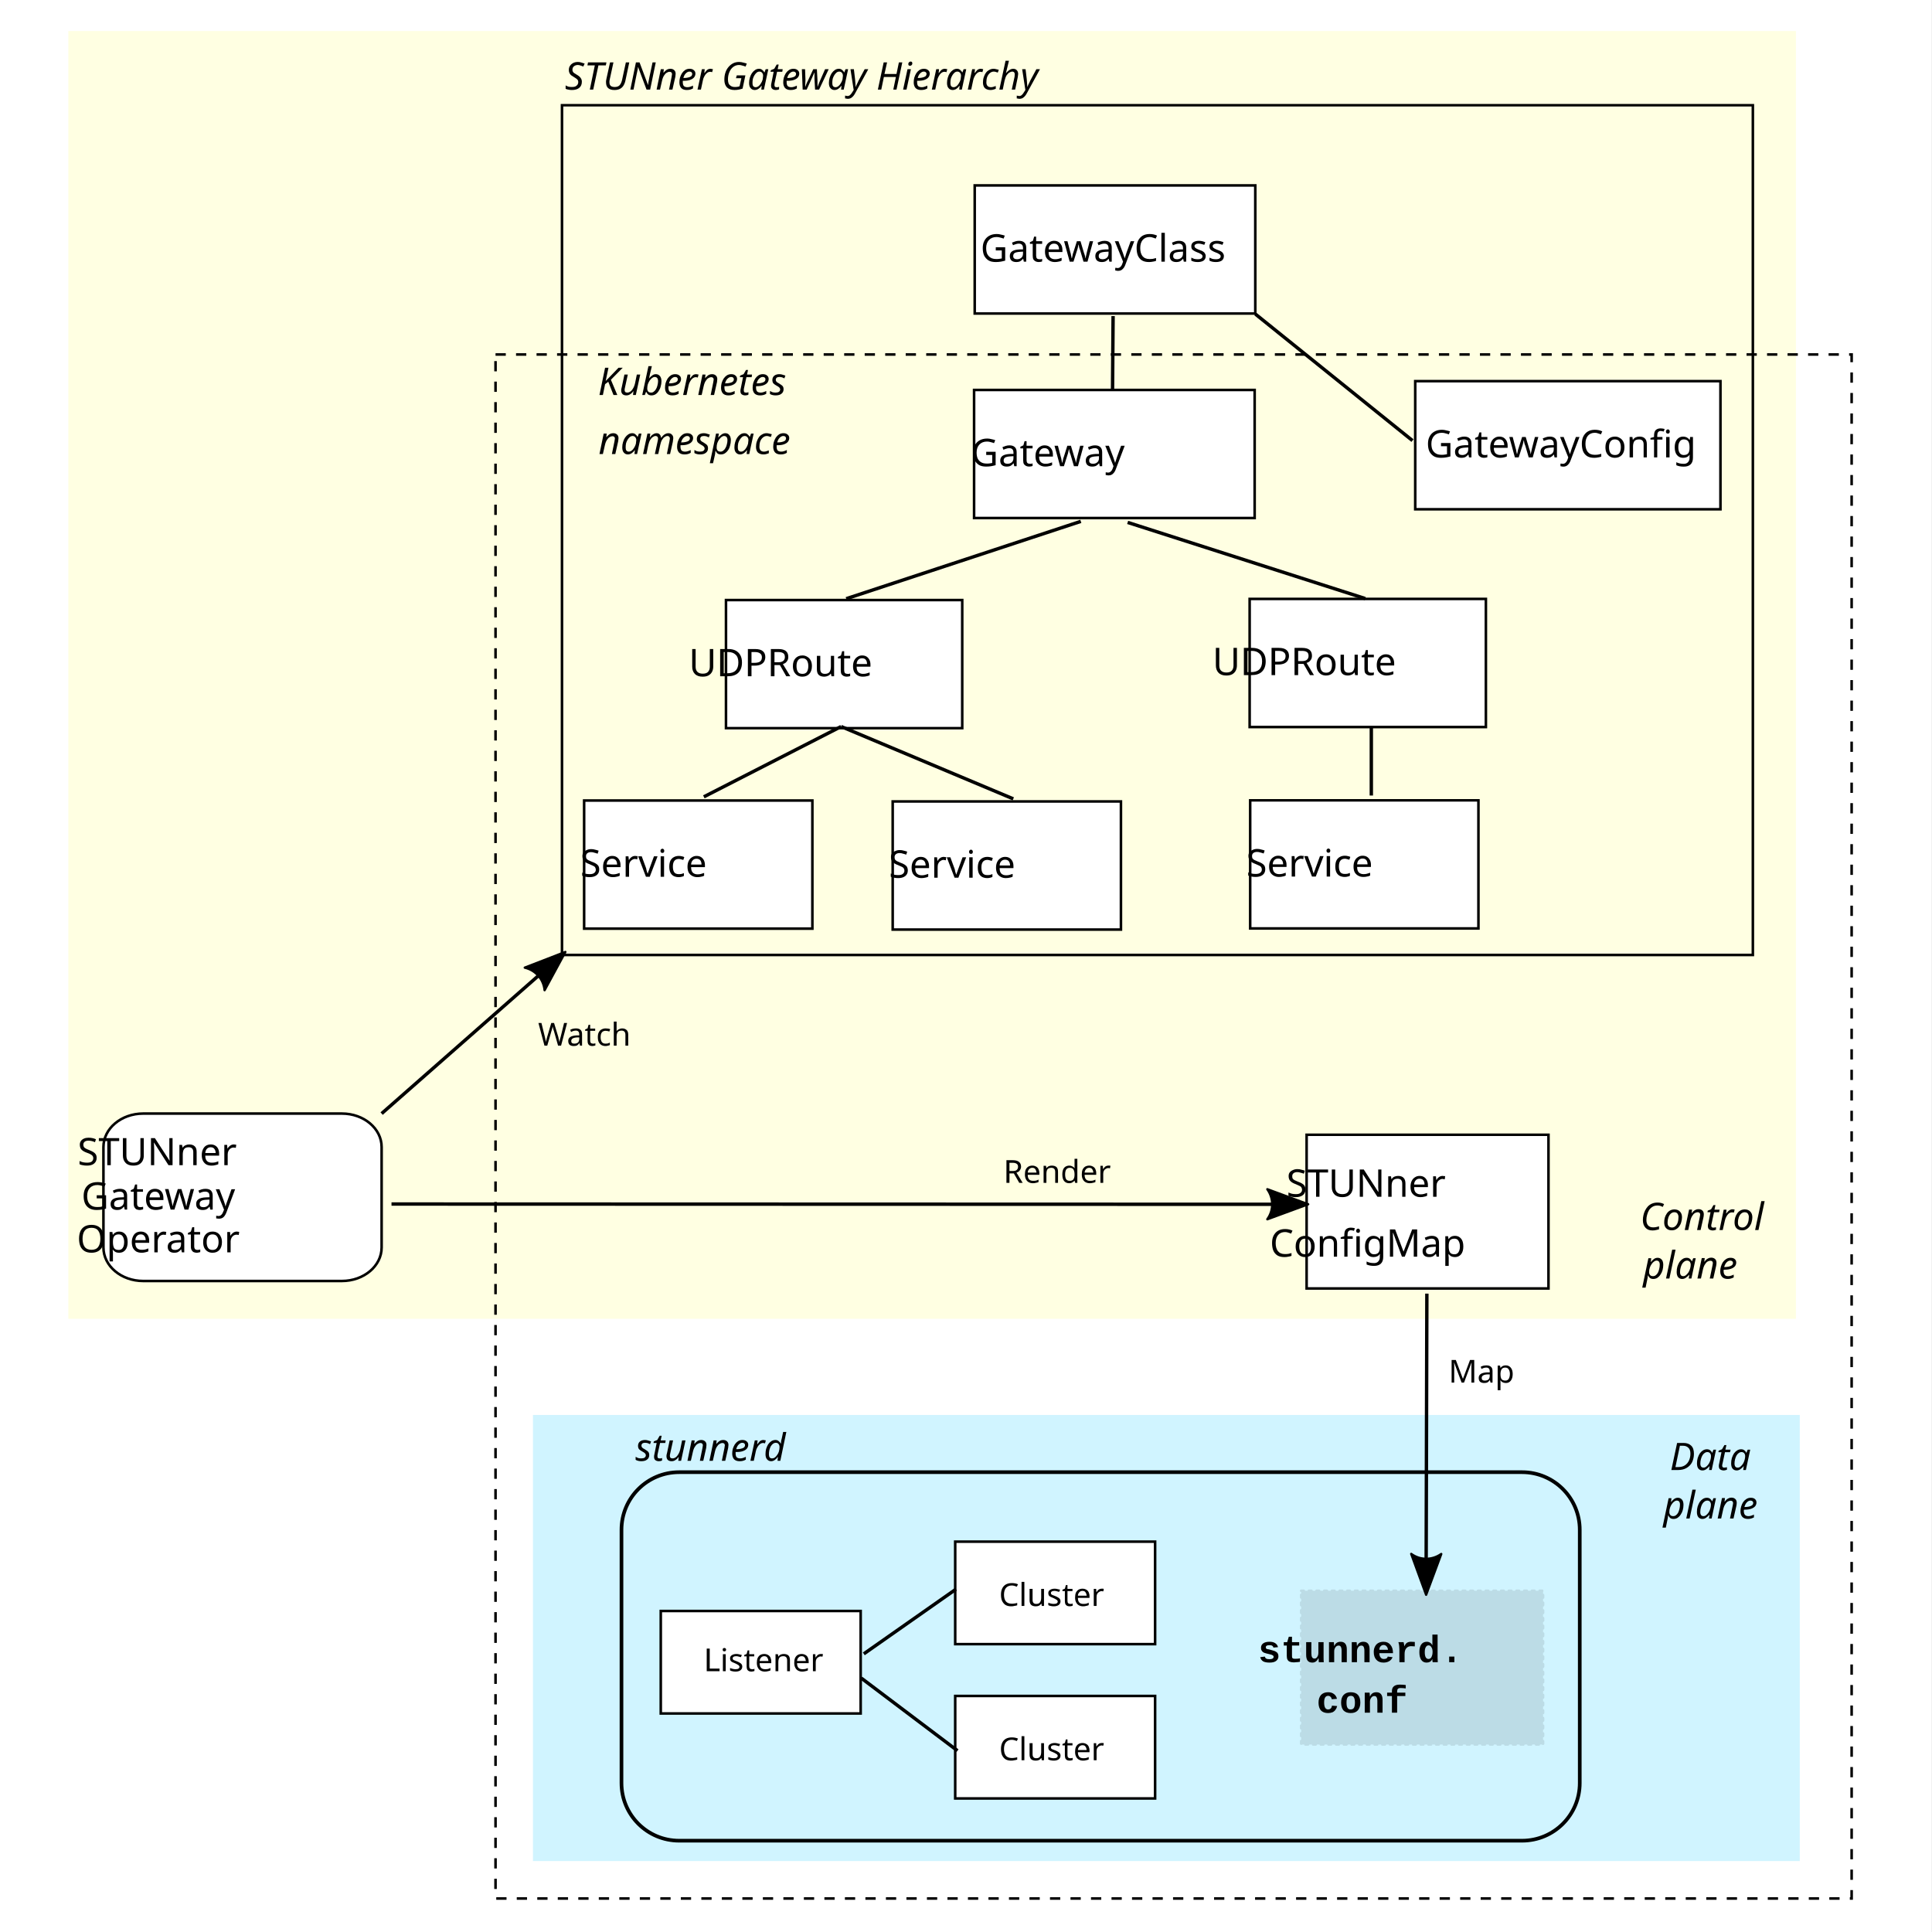
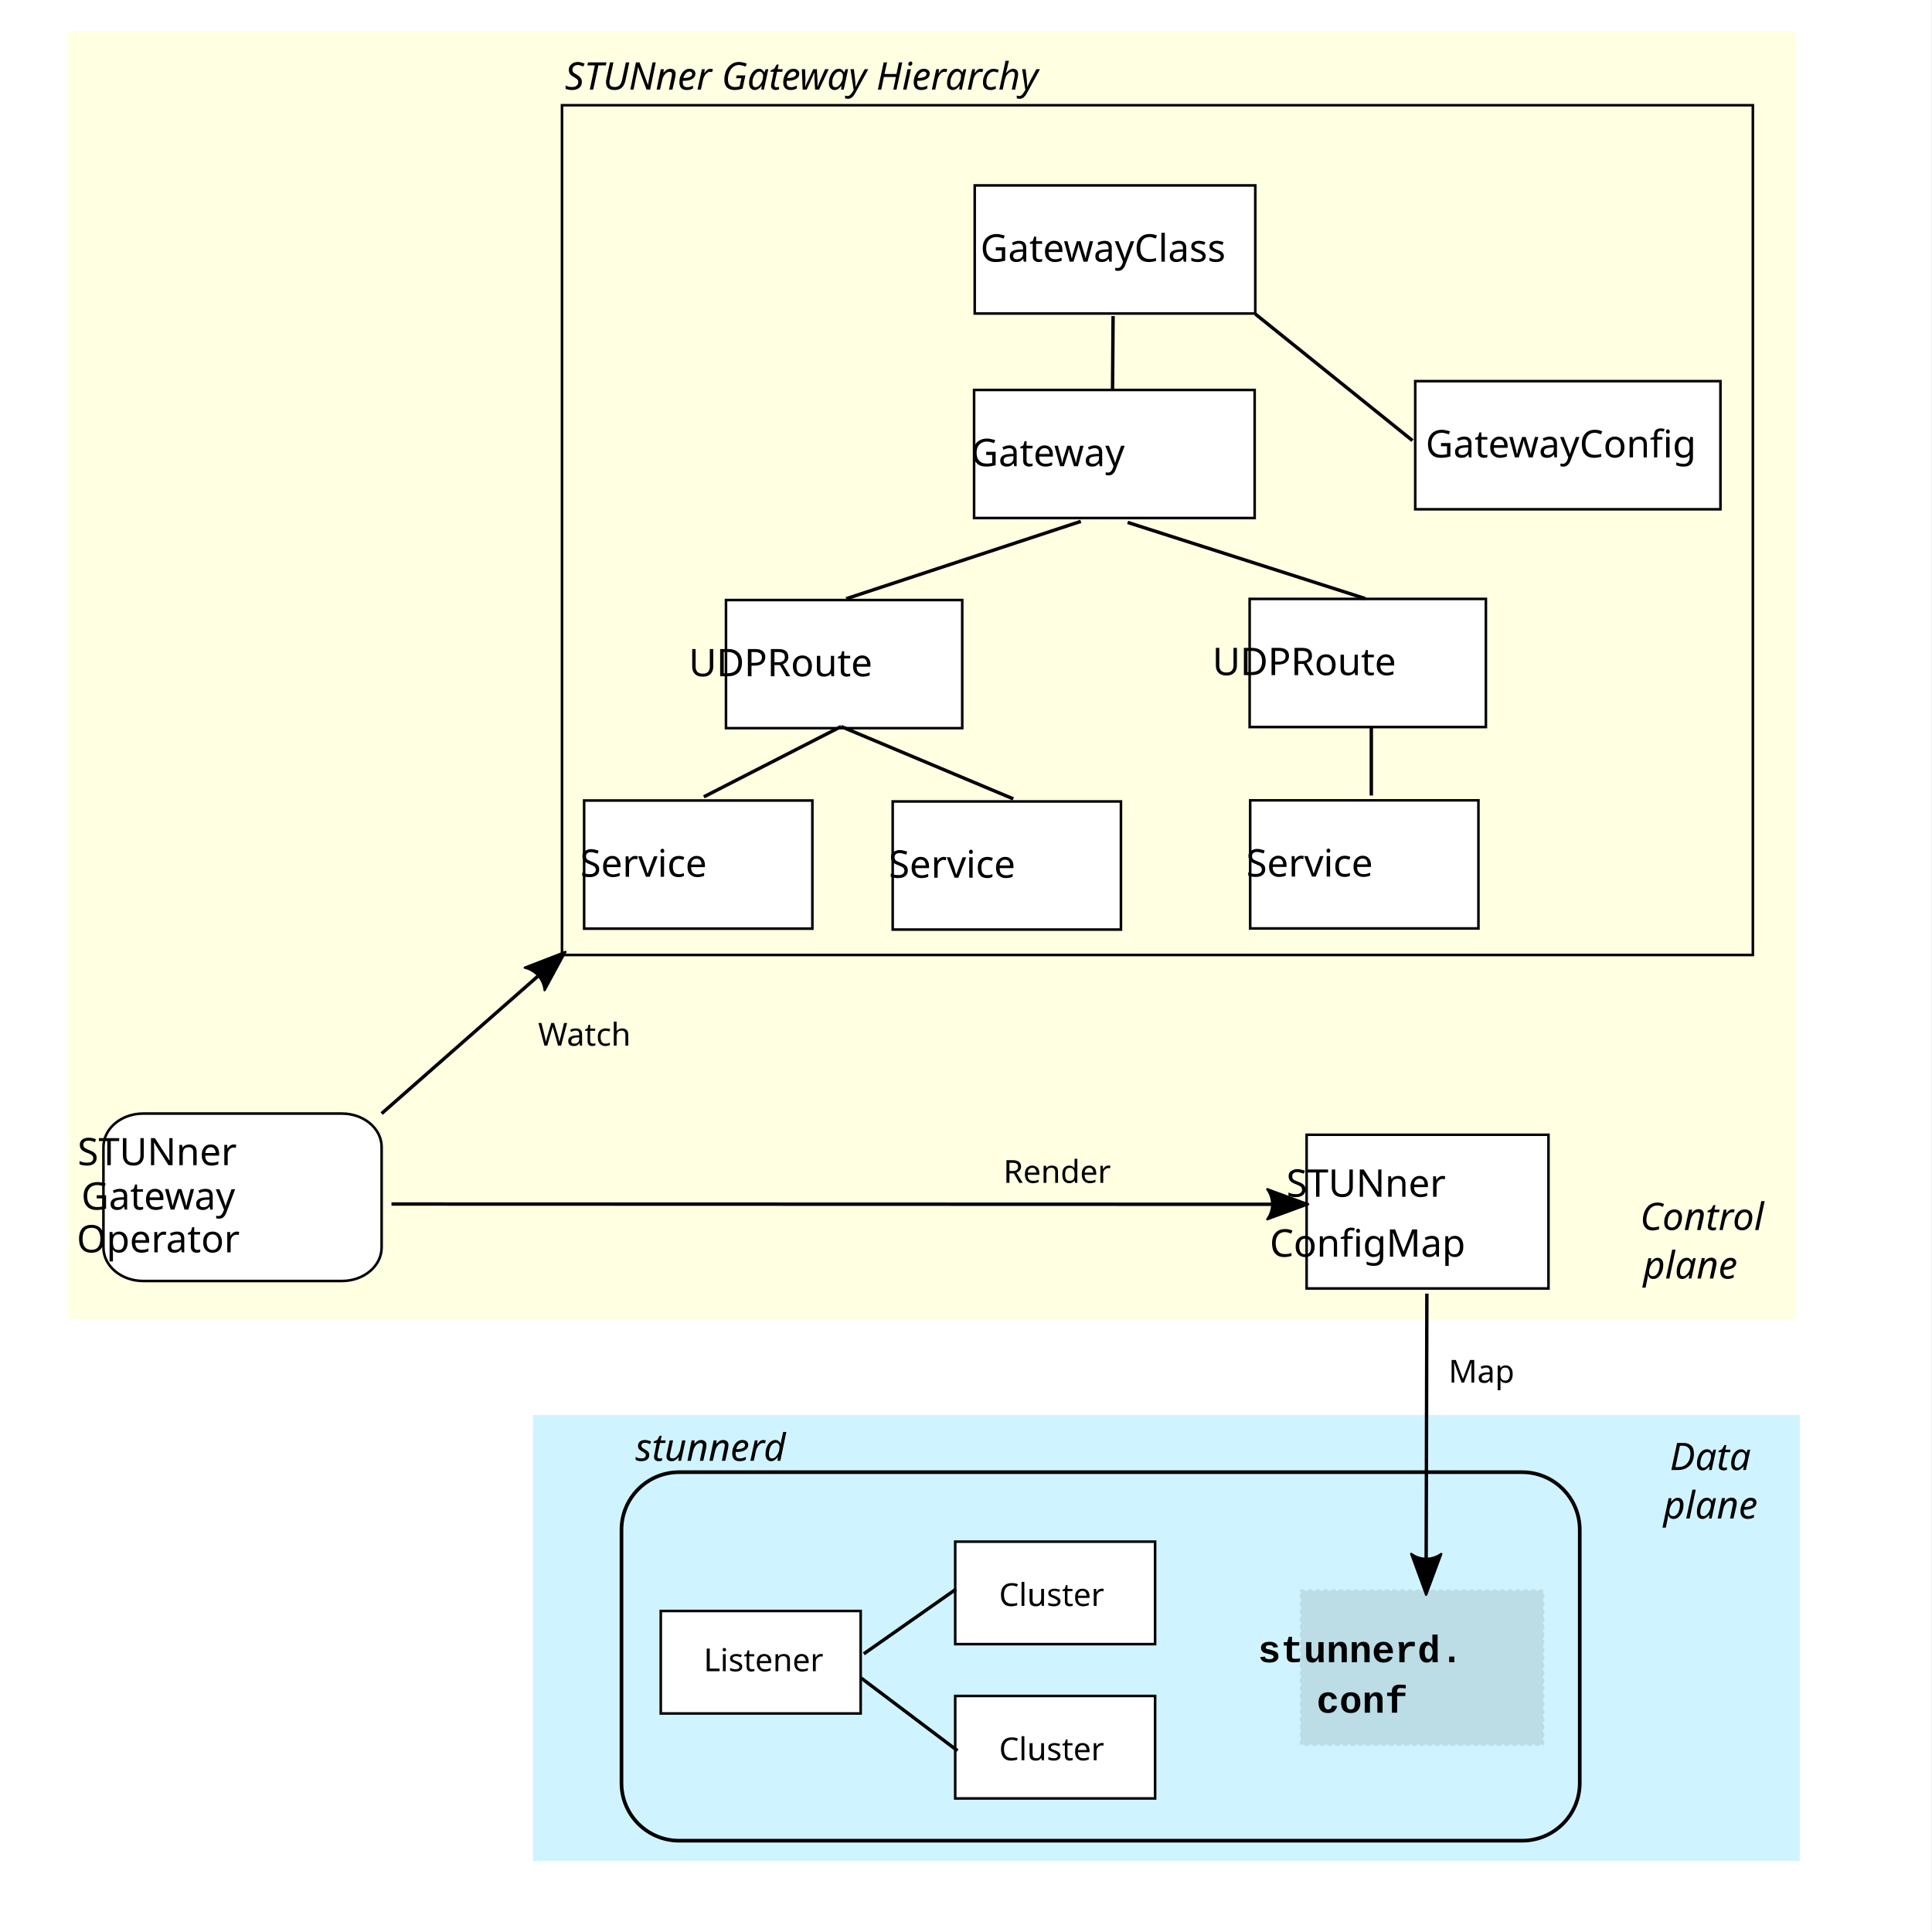
<svg xmlns="http://www.w3.org/2000/svg" width="150.67mm" height="150.728mm" viewBox="0 0 150.67 150.728" version="1.1" id="svg3087">
  <defs id="defs3084">
    <marker style="overflow:visible" id="marker45808" refX="0" refY="0" orient="auto">
      <path transform="matrix(-1.1,0,0,-1.1,-1.1,0)" d="M 8.719,4.034 -2.207,0.016 8.719,-4.002 c -1.745,2.372 -1.735,5.617 -6e-7,8.035 z" style="fill:context-stroke;fill-rule:evenodd;stroke:context-stroke;stroke-width:0.625;stroke-linejoin:round" id="path45806" />
    </marker>
    <marker style="overflow:visible" id="marker45798" refX="0" refY="0" orient="auto">
      <path transform="matrix(-1.1,0,0,-1.1,-1.1,0)" d="M 8.719,4.034 -2.207,0.016 8.719,-4.002 c -1.745,2.372 -1.735,5.617 -6e-7,8.035 z" style="fill:context-stroke;fill-rule:evenodd;stroke:context-stroke;stroke-width:0.625;stroke-linejoin:round" id="path45796" />
    </marker>
    <marker style="overflow:visible" id="Arrow2Lend" refX="0" refY="0" orient="auto">
      <path transform="matrix(-1.1,0,0,-1.1,-1.1,0)" d="M 8.719,4.034 -2.207,0.016 8.719,-4.002 c -1.745,2.372 -1.735,5.617 -6e-7,8.035 z" style="fill:context-stroke;fill-rule:evenodd;stroke:context-stroke;stroke-width:0.625;stroke-linejoin:round" id="path24269" />
    </marker>
    <marker style="overflow:visible" id="marker45780" refX="0" refY="0" orient="auto">
      <path transform="matrix(-0.8,0,0,-0.8,-10,0)" style="fill:context-stroke;fill-rule:evenodd;stroke:context-stroke;stroke-width:1pt" d="M 0,0 5,-5 -12.5,0 5,5 Z" id="path45778" />
    </marker>
    <marker style="overflow:visible" id="Arrow1Lend" refX="0" refY="0" orient="auto">
      <path transform="matrix(-0.8,0,0,-0.8,-10,0)" style="fill:context-stroke;fill-rule:evenodd;stroke:context-stroke;stroke-width:1pt" d="M 0,0 5,-5 -12.5,0 5,5 Z" id="path24251" />
    </marker>
    <marker style="overflow:visible" id="Arrow1Lend-7" refX="0" refY="0" orient="auto">
      <path transform="matrix(-0.8,0,0,-0.8,-10,0)" style="fill:context-stroke;fill-rule:evenodd;stroke:context-stroke;stroke-width:1pt" d="M 0,0 5,-5 -12.5,0 5,5 Z" id="path24251-0" />
    </marker>
    <marker style="overflow:visible" id="Arrow1Lend-7-7" refX="0" refY="0" orient="auto">
      <path transform="matrix(-0.8,0,0,-0.8,-10,0)" style="fill:context-stroke;fill-rule:evenodd;stroke:context-stroke;stroke-width:1pt" d="M 0,0 5,-5 -12.5,0 5,5 Z" id="path24251-0-9" />
    </marker>
  </defs>
  <g id="layer1" transform="translate(-101.262,-75.82167)">
    <rect style="opacity:1;fill:#ffffff;fill-opacity:1;stroke:none;stroke-width:0.2;stroke-linecap:butt;stroke-linejoin:miter;stroke-miterlimit:4;stroke-dasharray:none;stroke-dashoffset:0;stroke-opacity:1;paint-order:normal" id="rect44882" width="150.67" height="150.728" x="101.262" y="75.822" />
    <rect style="opacity:1;fill:#ffffe2;fill-opacity:1;stroke:none;stroke-width:0.2;stroke-linecap:butt;stroke-linejoin:miter;stroke-miterlimit:4;stroke-dasharray:none;stroke-dashoffset:0;stroke-opacity:1;paint-order:normal" id="rect41081" width="134.781" height="100.467" x="106.592" y="78.243" />
    <rect style="fill:#ffffff;fill-opacity:1;stroke:#000000;stroke-width:0.2;stroke-linecap:round;stroke-linejoin:miter;stroke-miterlimit:50;stroke-dasharray:none;stroke-opacity:1;paint-order:fill markers stroke" id="rect3684" width="21.889" height="9.995" x="177.306" y="90.287" />
    <text xml:space="preserve" style="font-style:normal;font-weight:normal;font-size:7.408px;line-height:125%;font-family:Sans;letter-spacing:0px;word-spacing:0px;fill:#000000;fill-opacity:1;stroke:none;stroke-width:0.265px;stroke-linecap:butt;stroke-linejoin:miter;stroke-opacity:1" x="177.745" y="96.233" id="text4792">
      <tspan id="tspan4790" style="font-style:normal;font-variant:normal;font-weight:normal;font-stretch:normal;font-size:2.963px;font-family:sans-serif;-inkscape-font-specification:'sans-serif, Normal';font-variant-ligatures:normal;font-variant-caps:normal;font-variant-numeric:normal;font-variant-east-asian:normal;stroke-width:0.265px" x="177.745" y="96.233">GatewayClass</tspan>
    </text>
    <rect id="s87700413" x="109.332" y="162.698" width="21.703" height="13.062" fill="#ccff90" stroke-width="2" stroke="#000000" rx="3.1" ry="2.612" style="fill:#ffffff;fill-opacity:1;stroke-width:0.2;stroke-miterlimit:4;stroke-dasharray:none" />
    <g id="g24028" transform="matrix(0.7,0,0,0.7,106.6338,104.5629)" style="stroke-width:1.429">
      <text xml:space="preserve" style="font-style:normal;font-weight:normal;font-size:10.583px;line-height:125%;font-family:Sans;letter-spacing:0px;word-spacing:0px;fill:#000000;fill-opacity:1;stroke:none;stroke-width:0.378px;stroke-linecap:butt;stroke-linejoin:miter;stroke-opacity:1" x="19.476" y="88.802" id="text4792-7">
        <tspan style="font-style:normal;font-variant:normal;font-weight:normal;font-stretch:normal;font-size:4.233px;font-family:sans-serif;-inkscape-font-specification:'sans-serif, Normal';font-variant-ligatures:normal;font-variant-caps:normal;font-variant-numeric:normal;font-variant-east-asian:normal;text-align:center;text-anchor:middle;stroke-width:0.378px" x="19.476" y="88.802" id="tspan16975">STUNner</tspan>
      </text>
      <text xml:space="preserve" style="font-style:normal;font-weight:normal;font-size:10.583px;line-height:125%;font-family:Sans;letter-spacing:0px;word-spacing:0px;fill:#000000;fill-opacity:1;stroke:none;stroke-width:0.378px;stroke-linecap:butt;stroke-linejoin:miter;stroke-opacity:1" x="19.59" y="93.752" id="text4792-7-8">
        <tspan style="font-style:normal;font-variant:normal;font-weight:normal;font-stretch:normal;font-size:4.233px;font-family:sans-serif;-inkscape-font-specification:'sans-serif, Normal';font-variant-ligatures:normal;font-variant-caps:normal;font-variant-numeric:normal;font-variant-east-asian:normal;text-align:center;text-anchor:middle;stroke-width:0.378px" x="19.59" y="93.752" id="tspan16975-7">Gateway</tspan>
      </text>
      <text xml:space="preserve" style="font-style:normal;font-weight:normal;font-size:10.583px;line-height:125%;font-family:Sans;letter-spacing:0px;word-spacing:0px;fill:#000000;fill-opacity:1;stroke:none;stroke-width:0.378px;stroke-linecap:butt;stroke-linejoin:miter;stroke-opacity:1" x="19.59" y="98.515" id="text4792-7-2">
        <tspan style="font-style:normal;font-variant:normal;font-weight:normal;font-stretch:normal;font-size:4.233px;font-family:sans-serif;-inkscape-font-specification:'sans-serif, Normal';font-variant-ligatures:normal;font-variant-caps:normal;font-variant-numeric:normal;font-variant-east-asian:normal;text-align:center;text-anchor:middle;stroke-width:0.378px" x="19.59" y="98.515" id="tspan16975-8">Operator</tspan>
      </text>
    </g>
    <rect style="fill:#ffffff;fill-opacity:1;stroke:#000000;stroke-width:0.2;stroke-linecap:round;stroke-linejoin:miter;stroke-miterlimit:50;stroke-dasharray:none;stroke-opacity:1;paint-order:fill markers stroke" id="rect3684-1" width="23.813" height="9.995" x="211.673" y="105.559" />
    <text xml:space="preserve" style="font-style:normal;font-weight:normal;font-size:7.408px;line-height:125%;font-family:Sans;letter-spacing:0px;word-spacing:0px;fill:#000000;fill-opacity:1;stroke:none;stroke-width:0.265px;stroke-linecap:butt;stroke-linejoin:miter;stroke-opacity:1" x="212.482" y="111.505" id="text4792-10">
      <tspan id="tspan4790-34" style="font-style:normal;font-variant:normal;font-weight:normal;font-stretch:normal;font-size:2.963px;font-family:sans-serif;-inkscape-font-specification:'sans-serif, Normal';font-variant-ligatures:normal;font-variant-caps:normal;font-variant-numeric:normal;font-variant-east-asian:normal;stroke-width:0.265px" x="212.482" y="111.505">GatewayConfig</tspan>
    </text>
    <rect style="fill:#ffffff;fill-opacity:1;stroke:#000000;stroke-width:0.2;stroke-linecap:round;stroke-linejoin:miter;stroke-miterlimit:50;stroke-dasharray:none;stroke-opacity:1;paint-order:fill markers stroke" id="rect3684-8" width="21.889" height="9.995" x="177.257" y="106.243" />
    <text xml:space="preserve" style="font-style:normal;font-weight:normal;font-size:7.408px;line-height:125%;font-family:Sans;text-align:center;letter-spacing:0px;word-spacing:0px;text-anchor:middle;fill:#000000;fill-opacity:1;stroke:none;stroke-width:0.265px;stroke-linecap:butt;stroke-linejoin:miter;stroke-opacity:1" x="187.817" y="112.189" id="text4792-1">
      <tspan id="tspan4790-3" style="font-style:normal;font-variant:normal;font-weight:normal;font-stretch:normal;font-size:2.963px;font-family:sans-serif;-inkscape-font-specification:'sans-serif, Normal';font-variant-ligatures:normal;font-variant-caps:normal;font-variant-numeric:normal;font-variant-east-asian:normal;text-align:center;text-anchor:middle;stroke-width:0.265px" x="187.817" y="112.189">Gateway</tspan>
    </text>
    <rect style="fill:#ffffff;fill-opacity:1;stroke:#000000;stroke-width:0.2;stroke-linecap:round;stroke-linejoin:miter;stroke-miterlimit:50;stroke-dasharray:none;stroke-opacity:1;paint-order:fill markers stroke" id="rect3684-8-0" width="18.431" height="9.995" x="157.901" y="122.635" />
    <text xml:space="preserve" style="font-style:normal;font-weight:normal;font-size:7.408px;line-height:125%;font-family:Sans;text-align:center;letter-spacing:0px;word-spacing:0px;text-anchor:middle;fill:#000000;fill-opacity:1;stroke:none;stroke-width:0.265px;stroke-linecap:butt;stroke-linejoin:miter;stroke-opacity:1" x="166.98" y="128.581" id="text4792-1-3">
      <tspan id="tspan4790-3-9" style="font-style:normal;font-variant:normal;font-weight:normal;font-stretch:normal;font-size:2.963px;font-family:sans-serif;-inkscape-font-specification:'sans-serif, Normal';font-variant-ligatures:normal;font-variant-caps:normal;font-variant-numeric:normal;font-variant-east-asian:normal;text-align:center;text-anchor:middle;stroke-width:0.265px" x="166.98" y="128.581">UDPRoute</tspan>
    </text>
    <rect style="fill:#ffffff;fill-opacity:1;stroke:#000000;stroke-width:0.2;stroke-linecap:round;stroke-linejoin:miter;stroke-miterlimit:50;stroke-dasharray:none;stroke-opacity:1;paint-order:fill markers stroke" id="rect3684-8-0-1" width="17.807" height="9.995" x="146.834" y="138.275" />
    <text xml:space="preserve" style="font-style:normal;font-weight:normal;font-size:7.408px;line-height:125%;font-family:Sans;text-align:center;letter-spacing:0px;word-spacing:0px;text-anchor:middle;fill:#000000;fill-opacity:1;stroke:none;stroke-width:0.265px;stroke-linecap:butt;stroke-linejoin:miter;stroke-opacity:1" x="156.283" y="144.221" id="text4792-1-3-9">
      <tspan id="tspan4790-3-9-6" style="font-style:normal;font-variant:normal;font-weight:normal;font-stretch:normal;font-size:2.963px;font-family:sans-serif;-inkscape-font-specification:'sans-serif, Normal';font-variant-ligatures:normal;font-variant-caps:normal;font-variant-numeric:normal;font-variant-east-asian:normal;text-align:center;text-anchor:middle;stroke-width:0.265px" x="156.283" y="144.221">Service</tspan>
    </text>
    <rect style="fill:#ffffff;fill-opacity:1;stroke:#000000;stroke-width:0.2;stroke-linecap:round;stroke-linejoin:miter;stroke-miterlimit:50;stroke-dasharray:none;stroke-opacity:1;paint-order:fill markers stroke" id="rect3684-8-0-1-9" width="17.807" height="9.995" x="170.907" y="138.348" />
    <text xml:space="preserve" style="font-style:normal;font-weight:normal;font-size:7.408px;line-height:125%;font-family:Sans;text-align:center;letter-spacing:0px;word-spacing:0px;text-anchor:middle;fill:#000000;fill-opacity:1;stroke:none;stroke-width:0.265px;stroke-linecap:butt;stroke-linejoin:miter;stroke-opacity:1" x="180.356" y="144.294" id="text4792-1-3-9-3">
      <tspan id="tspan4790-3-9-6-3" style="font-style:normal;font-variant:normal;font-weight:normal;font-stretch:normal;font-size:2.963px;font-family:sans-serif;-inkscape-font-specification:'sans-serif, Normal';font-variant-ligatures:normal;font-variant-caps:normal;font-variant-numeric:normal;font-variant-east-asian:normal;text-align:center;text-anchor:middle;stroke-width:0.265px" x="180.356" y="144.294">Service</tspan>
    </text>
    <rect style="fill:#ffffff;fill-opacity:1;stroke:#000000;stroke-width:0.2;stroke-linecap:round;stroke-linejoin:miter;stroke-miterlimit:50;stroke-dasharray:none;stroke-opacity:1;paint-order:fill markers stroke" id="rect3684-8-0-1-9-9" width="18.869" height="11.993" x="203.2" y="164.351" />
    <text xml:space="preserve" style="font-style:normal;font-weight:normal;font-size:7.408px;line-height:125%;font-family:Sans;text-align:center;letter-spacing:0px;word-spacing:0px;text-anchor:middle;fill:#000000;fill-opacity:1;stroke:none;stroke-width:0.265px;stroke-linecap:butt;stroke-linejoin:miter;stroke-opacity:1" x="212.65" y="169.186" id="text4792-1-3-9-3-1">
      <tspan id="tspan4790-3-9-6-3-0" style="font-style:normal;font-variant:normal;font-weight:normal;font-stretch:normal;font-size:2.963px;font-family:sans-serif;-inkscape-font-specification:'sans-serif, Normal';font-variant-ligatures:normal;font-variant-caps:normal;font-variant-numeric:normal;font-variant-east-asian:normal;text-align:center;text-anchor:middle;stroke-width:0.265px" x="212.65" y="169.186">STUNner</tspan>
    </text>
    <text xml:space="preserve" style="font-style:normal;font-weight:normal;font-size:7.408px;line-height:125%;font-family:Sans;text-align:center;letter-spacing:0px;word-spacing:0px;text-anchor:middle;fill:#000000;fill-opacity:1;stroke:none;stroke-width:0.265px;stroke-linecap:butt;stroke-linejoin:miter;stroke-opacity:1" x="212.767" y="173.862" id="text4792-1-3-9-3-1-7">
      <tspan id="tspan4790-3-9-6-3-0-5" style="font-style:normal;font-variant:normal;font-weight:normal;font-stretch:normal;font-size:2.963px;font-family:sans-serif;-inkscape-font-specification:'sans-serif, Normal';font-variant-ligatures:normal;font-variant-caps:normal;font-variant-numeric:normal;font-variant-east-asian:normal;text-align:center;text-anchor:middle;stroke-width:0.265px" x="212.767" y="173.862">ConfigMap</tspan>
    </text>
    <rect style="opacity:0.574;fill:#adebff;fill-opacity:1;stroke:none;stroke-width:0.2;stroke-linecap:butt;stroke-linejoin:miter;stroke-miterlimit:4;stroke-dasharray:none;stroke-dashoffset:0;stroke-opacity:1;paint-order:normal" id="rect42609" width="98.832" height="34.804" x="142.841" y="186.212" />
    <rect style="opacity:0.1;fill:#000000;fill-opacity:1;stroke:#000000;stroke-width:0.2;stroke-linecap:round;stroke-linejoin:miter;stroke-miterlimit:50;stroke-dasharray:0.2, 0.4;stroke-dashoffset:0;stroke-opacity:1;paint-order:fill markers stroke" id="rect3684-8-0-1-9-9-2" width="18.869" height="11.993" x="202.776" y="199.928" />
    <text xml:space="preserve" style="font-style:normal;font-weight:normal;font-size:7.408px;line-height:125%;font-family:Sans;text-align:center;letter-spacing:0px;word-spacing:0px;text-anchor:middle;fill:#000000;fill-opacity:1;stroke:none;stroke-width:0.265px;stroke-linecap:butt;stroke-linejoin:miter;stroke-opacity:1" x="212.225" y="205.503" id="text4792-1-3-9-3-1-2">
      <tspan id="tspan4790-3-9-6-3-0-2" style="font-style:normal;font-variant:normal;font-weight:bold;font-stretch:normal;font-size:2.963px;font-family:'Courier New';-inkscape-font-specification:'Courier New, Normal';font-variant-ligatures:normal;font-variant-caps:normal;font-variant-numeric:normal;font-variant-east-asian:normal;text-align:center;text-anchor:middle;stroke-width:0.265px" x="212.225" y="205.503">stunnerd.</tspan>
    </text>
    <text xml:space="preserve" style="font-style:normal;font-weight:normal;font-size:7.408px;line-height:125%;font-family:Sans;text-align:center;letter-spacing:0px;word-spacing:0px;text-anchor:middle;fill:#000000;fill-opacity:1;stroke:none;stroke-width:0.265px;stroke-linecap:butt;stroke-linejoin:miter;stroke-opacity:1" x="212.342" y="209.439" id="text4792-1-3-9-3-1-7-0">
      <tspan id="tspan4790-3-9-6-3-0-5-5" style="font-style:normal;font-variant:normal;font-weight:bold;font-stretch:normal;font-size:2.963px;font-family:'Courier New';-inkscape-font-specification:'Courier New, Normal';font-variant-ligatures:normal;font-variant-caps:normal;font-variant-numeric:normal;font-variant-east-asian:normal;text-align:center;text-anchor:middle;stroke-width:0.265px" x="212.342" y="209.439">conf</tspan>
    </text>
    <rect style="fill:#ffffff;fill-opacity:1;stroke:#000000;stroke-width:0.2;stroke-linecap:round;stroke-linejoin:miter;stroke-miterlimit:50;stroke-dasharray:none;stroke-opacity:1;paint-order:fill markers stroke" id="rect3684-8-0-8" width="18.431" height="9.995" x="198.755" y="122.547" />
    <text xml:space="preserve" style="font-style:normal;font-weight:normal;font-size:7.408px;line-height:125%;font-family:Sans;text-align:center;letter-spacing:0px;word-spacing:0px;text-anchor:middle;fill:#000000;fill-opacity:1;stroke:none;stroke-width:0.265px;stroke-linecap:butt;stroke-linejoin:miter;stroke-opacity:1" x="207.834" y="128.493" id="text4792-1-3-0">
      <tspan id="tspan4790-3-9-5" style="font-style:normal;font-variant:normal;font-weight:normal;font-stretch:normal;font-size:2.963px;font-family:sans-serif;-inkscape-font-specification:'sans-serif, Normal';font-variant-ligatures:normal;font-variant-caps:normal;font-variant-numeric:normal;font-variant-east-asian:normal;text-align:center;text-anchor:middle;stroke-width:0.265px" x="207.834" y="128.493">UDPRoute</tspan>
    </text>
    <rect style="fill:#ffffff;fill-opacity:1;stroke:#000000;stroke-width:0.2;stroke-linecap:round;stroke-linejoin:miter;stroke-miterlimit:50;stroke-dasharray:none;stroke-opacity:1;paint-order:fill markers stroke" id="rect3684-8-0-1-9-0" width="17.807" height="9.995" x="198.797" y="138.261" />
    <text xml:space="preserve" style="font-style:normal;font-weight:normal;font-size:7.408px;line-height:125%;font-family:Sans;text-align:center;letter-spacing:0px;word-spacing:0px;text-anchor:middle;fill:#000000;fill-opacity:1;stroke:none;stroke-width:0.265px;stroke-linecap:butt;stroke-linejoin:miter;stroke-opacity:1" x="208.246" y="144.207" id="text4792-1-3-9-3-0">
      <tspan id="tspan4790-3-9-6-3-4" style="font-style:normal;font-variant:normal;font-weight:normal;font-stretch:normal;font-size:2.963px;font-family:sans-serif;-inkscape-font-specification:'sans-serif, Normal';font-variant-ligatures:normal;font-variant-caps:normal;font-variant-numeric:normal;font-variant-east-asian:normal;text-align:center;text-anchor:middle;stroke-width:0.265px" x="208.246" y="144.207">Service</tspan>
    </text>
    <path style="fill:none;fill-rule:evenodd;stroke:#000000;stroke-width:0.265px;stroke-linecap:butt;stroke-linejoin:miter;stroke-opacity:1" d="m 188.102,100.48 -0.044,5.774" id="path11452" />
    <path style="fill:none;fill-rule:evenodd;stroke:#000000;stroke-width:0.265px;stroke-linecap:butt;stroke-linejoin:miter;stroke-opacity:1" d="m 185.584,116.497 -18.305,6.036" id="path11454" />
    <path style="fill:none;fill-rule:evenodd;stroke:#000000;stroke-width:0.265px;stroke-linecap:butt;stroke-linejoin:miter;stroke-opacity:1" d="m 189.237,116.578 18.541,5.943" id="path11456" />
    <path style="fill:none;fill-rule:evenodd;stroke:#000000;stroke-width:0.265px;stroke-linecap:butt;stroke-linejoin:miter;stroke-opacity:1" d="m 166.883,132.504 -10.71,5.483" id="path11458" />
    <path style="fill:none;fill-rule:evenodd;stroke:#000000;stroke-width:0.265px;stroke-linecap:butt;stroke-linejoin:miter;stroke-opacity:1" d="m 166.883,132.504 13.434,5.643" id="path11460" />
    <path style="fill:none;fill-rule:evenodd;stroke:#000000;stroke-width:0.265px;stroke-linecap:butt;stroke-linejoin:miter;stroke-opacity:1" d="m 208.248,132.522 -1.2e-4,5.364" id="path11462" />
    <path style="fill:none;fill-rule:evenodd;stroke:#000000;stroke-width:0.265px;stroke-linecap:butt;stroke-linejoin:miter;stroke-opacity:1" d="m 199.196,100.319 12.264,9.876" id="path11566" />
    <rect style="fill:none;stroke:#000000;stroke-width:0.2;stroke-linecap:round;stroke-linejoin:miter;stroke-miterlimit:50;stroke-dasharray:none;stroke-opacity:1;paint-order:fill markers stroke" id="rect11705" width="92.907" height="66.295" x="145.107" y="84.031" />
    <text xml:space="preserve" style="font-style:normal;font-weight:normal;font-size:7.408px;line-height:125%;font-family:Sans;letter-spacing:0px;word-spacing:0px;fill:#000000;fill-opacity:1;stroke:none;stroke-width:0.265px;stroke-linecap:butt;stroke-linejoin:miter;stroke-opacity:1" x="145.329" y="82.81" id="text12251">
      <tspan id="tspan12249" style="font-style:italic;font-variant:normal;font-weight:normal;font-stretch:normal;font-size:2.963px;font-family:Sans;-inkscape-font-specification:'Sans, Normal';font-variant-ligatures:normal;font-variant-caps:normal;font-variant-numeric:normal;font-variant-east-asian:normal;stroke-width:0.265px" x="145.329" y="82.81">STUNner Gateway Hierarchy</tspan>
    </text>
-     <g id="g49004" transform="translate(14.24975,42.55181)">
-       <text xml:space="preserve" style="font-style:normal;font-weight:normal;font-size:7.408px;line-height:125%;font-family:Sans;letter-spacing:0px;word-spacing:0px;fill:#000000;fill-opacity:1;stroke:none;stroke-width:0.265px;stroke-linecap:butt;stroke-linejoin:miter;stroke-opacity:1" x="133.658" y="64.085" id="text12251-0">
-         <tspan id="tspan12249-7" style="font-style:italic;font-variant:normal;font-weight:normal;font-stretch:normal;font-size:2.963px;font-family:Sans;-inkscape-font-specification:'Sans, Normal';font-variant-ligatures:normal;font-variant-caps:normal;font-variant-numeric:normal;font-variant-east-asian:normal;stroke-width:0.265px" x="133.658" y="64.085">Kubernetes</tspan>
-       </text>
-       <text xml:space="preserve" style="font-style:normal;font-weight:normal;font-size:7.408px;line-height:125%;font-family:Sans;letter-spacing:0px;word-spacing:0px;fill:#000000;fill-opacity:1;stroke:none;stroke-width:0.265px;stroke-linecap:butt;stroke-linejoin:miter;stroke-opacity:1" x="133.702" y="68.69" id="text12251-0-3">
-         <tspan id="tspan12249-7-7" style="font-style:italic;font-variant:normal;font-weight:normal;font-stretch:normal;font-size:2.963px;font-family:Sans;-inkscape-font-specification:'Sans, Normal';font-variant-ligatures:normal;font-variant-caps:normal;font-variant-numeric:normal;font-variant-east-asian:normal;stroke-width:0.265px" x="133.702" y="68.69">namespace</tspan>
-       </text>
-     </g>
    <g id="g44371" transform="matrix(0.7,0,0,0.7,79.36445,53.9634)" style="stroke-width:1.429">
      <text xml:space="preserve" style="font-style:normal;font-weight:normal;font-size:10.583px;line-height:125%;font-family:Sans;letter-spacing:0px;word-spacing:0px;fill:#000000;fill-opacity:1;stroke:none;stroke-width:0.378px;stroke-linecap:butt;stroke-linejoin:miter;stroke-opacity:1" x="217.387" y="195.061" id="text12251-5-4-9">
        <tspan style="font-style:italic;font-variant:normal;font-weight:normal;font-stretch:normal;font-size:4.233px;font-family:Sans;-inkscape-font-specification:'Sans, Normal';font-variant-ligatures:normal;font-variant-caps:normal;font-variant-numeric:normal;font-variant-east-asian:normal;stroke-width:0.378px" x="217.387" y="195.061" id="tspan41516-9-4">Data</tspan>
      </text>
      <text xml:space="preserve" style="font-style:normal;font-weight:normal;font-size:10.583px;line-height:125%;font-family:Sans;letter-spacing:0px;word-spacing:0px;fill:#000000;fill-opacity:1;stroke:none;stroke-width:0.378px;stroke-linecap:butt;stroke-linejoin:miter;stroke-opacity:1" x="216.66" y="200.468" id="text12251-5-4-9-5">
        <tspan style="font-style:italic;font-variant:normal;font-weight:normal;font-stretch:normal;font-size:4.233px;font-family:Sans;-inkscape-font-specification:'Sans, Normal';font-variant-ligatures:normal;font-variant-caps:normal;font-variant-numeric:normal;font-variant-east-asian:normal;stroke-width:0.378px" x="216.66" y="200.468" id="tspan41516-9-4-9">plane</tspan>
      </text>
    </g>
    <g id="g44371-5" transform="matrix(0.7,0,0,0.7,105.6186,43.43496)" style="stroke-width:1.429">
      <g id="g44619" transform="translate(-39.76041,-11.7056)" style="stroke-width:1.429">
        <text xml:space="preserve" style="font-style:normal;font-weight:normal;font-size:10.583px;line-height:125%;font-family:Sans;letter-spacing:0px;word-spacing:0px;fill:#000000;fill-opacity:1;stroke:none;stroke-width:0.378px;stroke-linecap:butt;stroke-linejoin:miter;stroke-opacity:1" x="216.329" y="195.061" id="text12251-5-4-9-7">
          <tspan style="font-style:italic;font-variant:normal;font-weight:normal;font-stretch:normal;font-size:4.233px;font-family:Sans;-inkscape-font-specification:'Sans, Normal';font-variant-ligatures:normal;font-variant-caps:normal;font-variant-numeric:normal;font-variant-east-asian:normal;stroke-width:0.378px" x="216.329" y="195.061" id="tspan41516-9-4-0">Control</tspan>
        </text>
        <text xml:space="preserve" style="font-style:normal;font-weight:normal;font-size:10.583px;line-height:125%;font-family:Sans;letter-spacing:0px;word-spacing:0px;fill:#000000;fill-opacity:1;stroke:none;stroke-width:0.378px;stroke-linecap:butt;stroke-linejoin:miter;stroke-opacity:1" x="216.66" y="200.468" id="text12251-5-4-9-5-8">
          <tspan style="font-style:italic;font-variant:normal;font-weight:normal;font-stretch:normal;font-size:4.233px;font-family:Sans;-inkscape-font-specification:'Sans, Normal';font-variant-ligatures:normal;font-variant-caps:normal;font-variant-numeric:normal;font-variant-east-asian:normal;stroke-width:0.378px" x="216.66" y="200.468" id="tspan41516-9-4-9-1">plane</tspan>
        </text>
      </g>
    </g>
    <text xml:space="preserve" style="font-style:normal;font-weight:normal;font-size:7.408px;line-height:125%;font-family:Sans;letter-spacing:0px;word-spacing:0px;fill:#000000;fill-opacity:1;stroke:none;stroke-width:0.265px;stroke-linecap:butt;stroke-linejoin:miter;stroke-opacity:1" x="150.837" y="189.788" id="text12251-9">
      <tspan id="tspan12249-2" style="font-style:italic;font-variant:normal;font-weight:normal;font-stretch:normal;font-size:2.963px;font-family:Sans;-inkscape-font-specification:'Sans, Normal';font-variant-ligatures:normal;font-variant-caps:normal;font-variant-numeric:normal;font-variant-east-asian:normal;stroke-width:0.265px" x="150.837" y="189.788">stunnerd</tspan>
    </text>
    <path style="fill:none;fill-rule:evenodd;stroke:#000000;stroke-width:0.265px;stroke-linecap:butt;stroke-linejoin:miter;stroke-opacity:1;marker-end:url(#marker45808)" d="M 131.035,162.698 145.107,150.326" id="path24246" />
    <path style="fill:none;fill-rule:evenodd;stroke:#000000;stroke-width:0.265px;stroke-linecap:butt;stroke-linejoin:miter;stroke-opacity:1;marker-end:url(#Arrow2Lend)" d="m 131.806,169.756 71.162,0.022" id="path24246-4" />
    <path style="fill:none;fill-rule:evenodd;stroke:#000000;stroke-width:0.265px;stroke-linecap:butt;stroke-linejoin:miter;stroke-opacity:1;marker-end:url(#marker45798)" d="M 212.581,176.747 212.52,199.888" id="path24246-4-3" />
    <text xml:space="preserve" style="font-style:normal;font-weight:normal;font-size:7.408px;line-height:125%;font-family:Sans;letter-spacing:0px;word-spacing:0px;fill:#000000;fill-opacity:1;stroke:none;stroke-width:0.265px;stroke-linecap:butt;stroke-linejoin:miter;stroke-opacity:1" x="179.545" y="168.104" id="text25802">
      <tspan id="tspan25800" style="font-style:normal;font-variant:normal;font-weight:normal;font-stretch:normal;font-size:2.469px;font-family:'Arial Black';-inkscape-font-specification:'Arial Black, ';font-variant-ligatures:normal;font-variant-caps:normal;font-variant-numeric:normal;font-variant-east-asian:normal;stroke-width:0.265px" x="179.545" y="168.104">Render</tspan>
    </text>
    <text xml:space="preserve" style="font-style:normal;font-weight:normal;font-size:7.408px;line-height:125%;font-family:Sans;letter-spacing:0px;word-spacing:0px;fill:#000000;fill-opacity:1;stroke:none;stroke-width:0.265px;stroke-linecap:butt;stroke-linejoin:miter;stroke-opacity:1" x="214.277" y="183.691" id="text25802-9">
      <tspan id="tspan25800-2" style="font-style:normal;font-variant:normal;font-weight:normal;font-stretch:normal;font-size:2.469px;font-family:'Arial Black';-inkscape-font-specification:'Arial Black, ';font-variant-ligatures:normal;font-variant-caps:normal;font-variant-numeric:normal;font-variant-east-asian:normal;stroke-width:0.265px" x="214.277" y="183.691">Map</tspan>
    </text>
    <text xml:space="preserve" style="font-style:normal;font-weight:normal;font-size:7.408px;line-height:125%;font-family:Sans;letter-spacing:0px;word-spacing:0px;fill:#000000;fill-opacity:1;stroke:none;stroke-width:0.265px;stroke-linecap:butt;stroke-linejoin:miter;stroke-opacity:1" x="143.24" y="157.397" id="text25802-8">
      <tspan id="tspan25800-0" style="font-style:normal;font-variant:normal;font-weight:normal;font-stretch:normal;font-size:2.469px;font-family:'Arial Black';-inkscape-font-specification:'Arial Black, ';font-variant-ligatures:normal;font-variant-caps:normal;font-variant-numeric:normal;font-variant-east-asian:normal;stroke-width:0.265px" x="143.24" y="157.397">Watch</tspan>
    </text>
    <rect style="fill:#ffffff;fill-opacity:1;stroke:#000000;stroke-width:0.2;stroke-linecap:butt;stroke-linejoin:miter;stroke-miterlimit:4;stroke-dasharray:none;stroke-opacity:1;paint-order:normal" id="rect30950" width="15.596" height="7.996" x="152.813" y="201.505" />
    <rect style="fill:#ffffff;fill-opacity:1;stroke:#000000;stroke-width:0.2;stroke-linecap:butt;stroke-linejoin:miter;stroke-miterlimit:4;stroke-dasharray:none;stroke-opacity:1;paint-order:normal" id="rect30950-2" width="15.596" height="7.996" x="175.784" y="196.096" />
    <text xml:space="preserve" style="font-style:normal;font-weight:normal;font-size:7.408px;line-height:125%;font-family:Sans;letter-spacing:0px;word-spacing:0px;fill:#000000;fill-opacity:1;stroke:none;stroke-width:0.265px;stroke-linecap:butt;stroke-linejoin:miter;stroke-opacity:1" x="179.199" y="201.112" id="text32188">
      <tspan id="tspan32186" style="font-style:normal;font-variant:normal;font-weight:normal;font-stretch:normal;font-size:2.469px;font-family:Sans;-inkscape-font-specification:'Sans, Normal';font-variant-ligatures:normal;font-variant-caps:normal;font-variant-numeric:normal;font-variant-east-asian:normal;stroke-width:0.265px" x="179.199" y="201.112">Cluster</tspan>
    </text>
    <text xml:space="preserve" style="font-style:normal;font-weight:normal;font-size:7.408px;line-height:125%;font-family:Sans;letter-spacing:0px;word-spacing:0px;fill:#000000;fill-opacity:1;stroke:none;stroke-width:0.265px;stroke-linecap:butt;stroke-linejoin:miter;stroke-opacity:1" x="156.164" y="206.2" id="text32188-0">
      <tspan id="tspan32186-4" style="font-style:normal;font-variant:normal;font-weight:normal;font-stretch:normal;font-size:2.469px;font-family:Sans;-inkscape-font-specification:'Sans, Normal';font-variant-ligatures:normal;font-variant-caps:normal;font-variant-numeric:normal;font-variant-east-asian:normal;stroke-width:0.265px" x="156.164" y="206.2">Listener</tspan>
    </text>
    <rect style="fill:#ffffff;fill-opacity:1;stroke:#000000;stroke-width:0.2;stroke-linecap:butt;stroke-linejoin:miter;stroke-miterlimit:4;stroke-dasharray:none;stroke-opacity:1;paint-order:normal" id="rect30950-2-9" width="15.596" height="7.996" x="175.784" y="208.134" />
    <text xml:space="preserve" style="font-style:normal;font-weight:normal;font-size:7.408px;line-height:125%;font-family:Sans;letter-spacing:0px;word-spacing:0px;fill:#000000;fill-opacity:1;stroke:none;stroke-width:0.265px;stroke-linecap:butt;stroke-linejoin:miter;stroke-opacity:1" x="179.199" y="213.15" id="text32188-6">
      <tspan id="tspan32186-1" style="font-style:normal;font-variant:normal;font-weight:normal;font-stretch:normal;font-size:2.469px;font-family:Sans;-inkscape-font-specification:'Sans, Normal';font-variant-ligatures:normal;font-variant-caps:normal;font-variant-numeric:normal;font-variant-east-asian:normal;stroke-width:0.265px" x="179.199" y="213.15">Cluster</tspan>
    </text>
    <path style="fill:none;fill-rule:evenodd;stroke:#000000;stroke-width:0.265px;stroke-linecap:butt;stroke-linejoin:miter;stroke-opacity:1" d="m 168.651,204.85 7.189,-5.043" id="path34375" />
    <path style="fill:none;fill-rule:evenodd;stroke:#000000;stroke-width:0.265px;stroke-linecap:butt;stroke-linejoin:miter;stroke-opacity:1" d="m 168.45,206.738 7.512,5.668" id="path34377" />
    <path style="opacity:1;fill:none;fill-opacity:1;stroke:#000000;stroke-width:0.286;stroke-linecap:butt;stroke-linejoin:miter;stroke-miterlimit:4;stroke-dasharray:none;stroke-dashoffset:0;stroke-opacity:1;paint-order:normal" id="rect40686" width="74.761" height="28.749" x="149.749" y="190.676" d="m 154.246,190.676 65.765,0 a 4.498,4.498 45 0 1 4.498,4.498 v 19.754 a 4.498,4.498 135 0 1 -4.498,4.498 h -65.765 a 4.498,4.498 45 0 1 -4.498,-4.498 v -19.754 a 4.498,4.498 135 0 1 4.498,-4.498 z" />
-     <rect style="opacity:1;fill:none;fill-opacity:1;stroke:#000000;stroke-width:0.2;stroke-linecap:butt;stroke-linejoin:miter;stroke-miterlimit:4;stroke-dasharray:0.8, 0.8;stroke-dashoffset:0;stroke-opacity:1;paint-order:normal" id="rect45946" width="105.799" height="120.459" x="139.922" y="103.478" />
  </g>
</svg>
